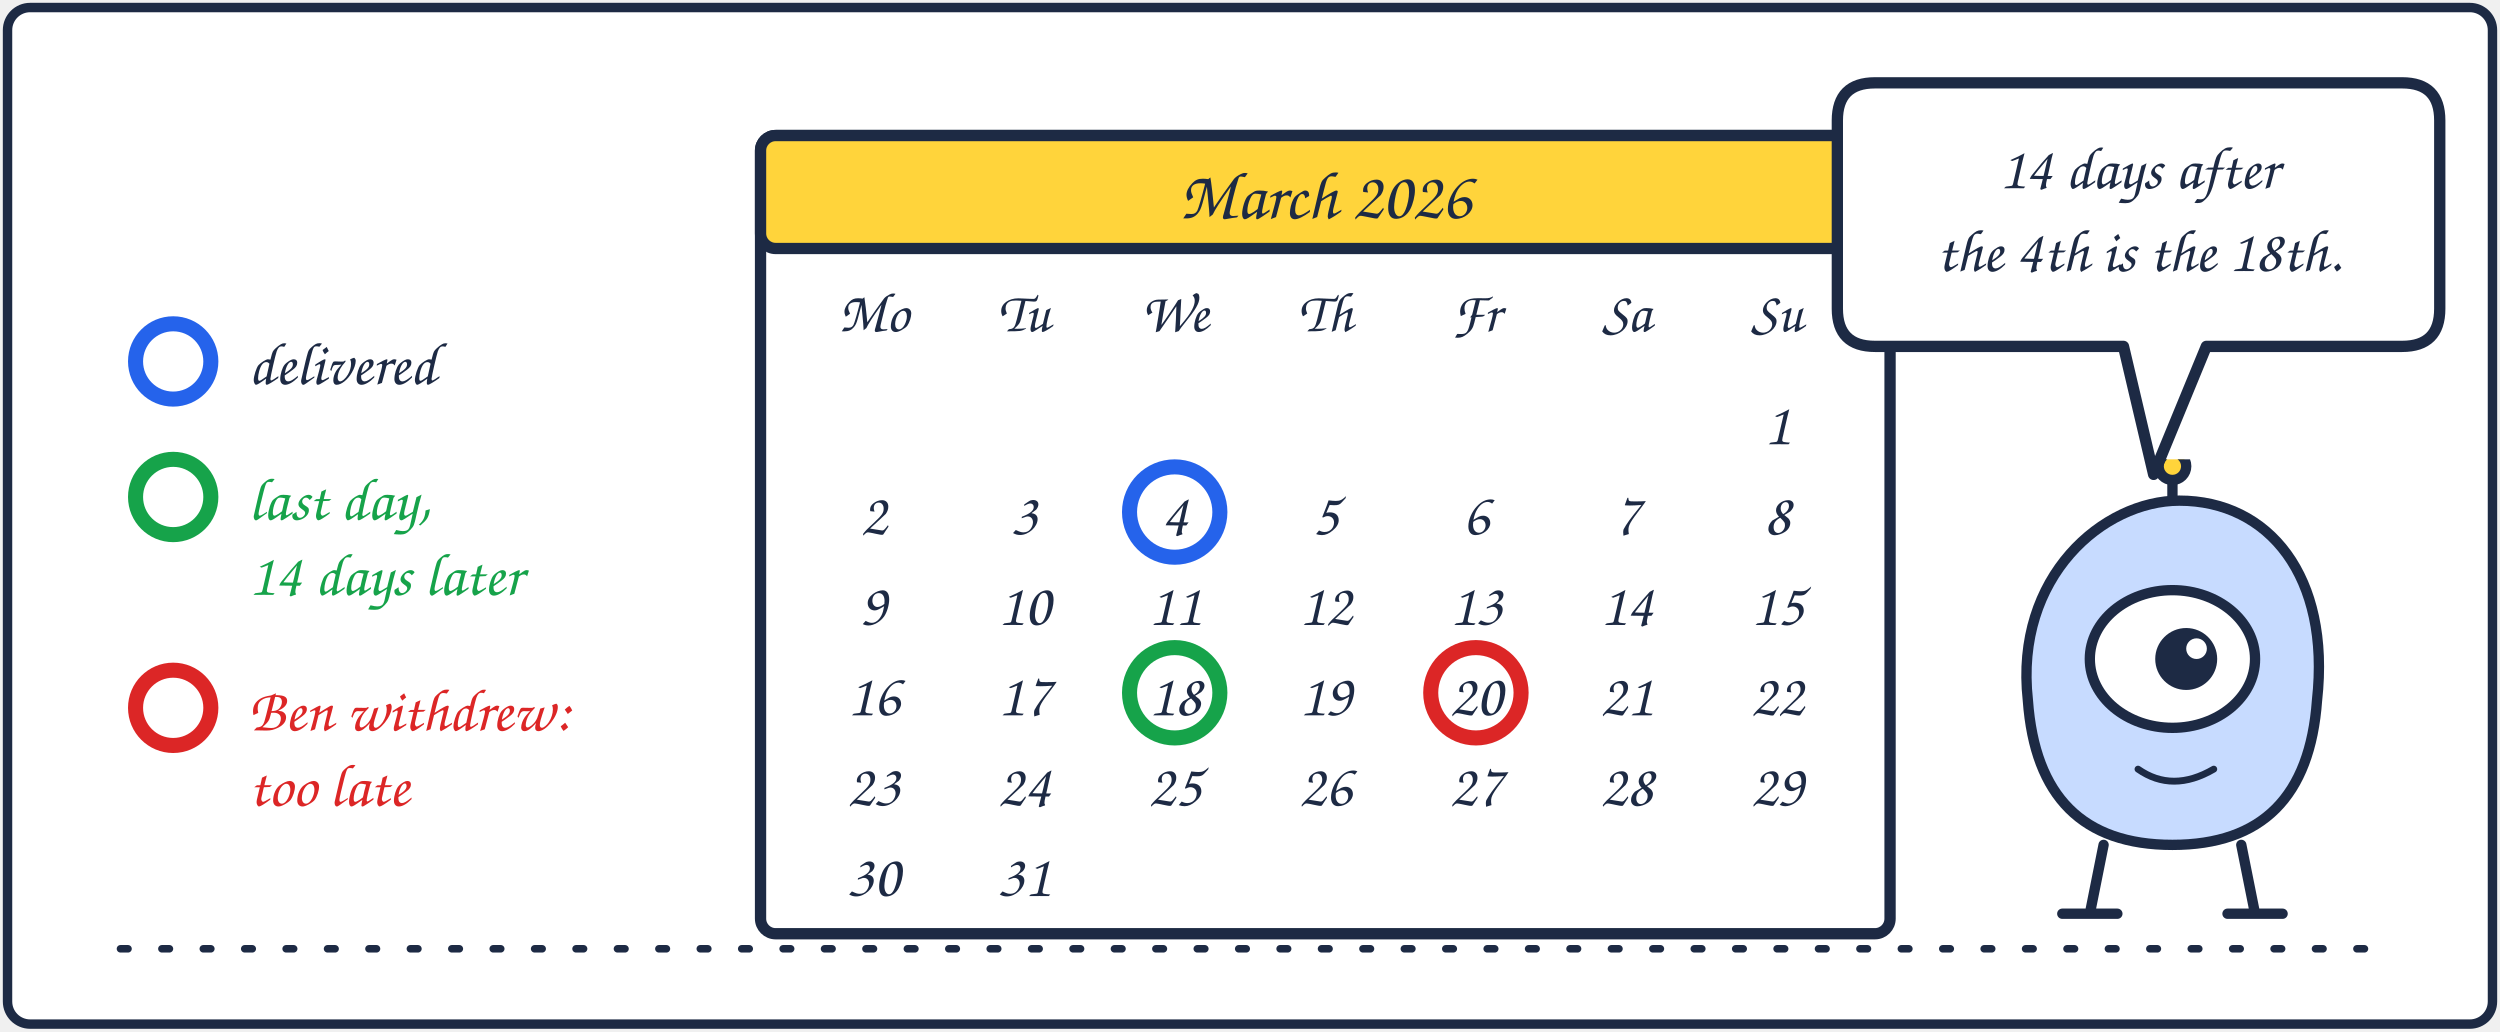
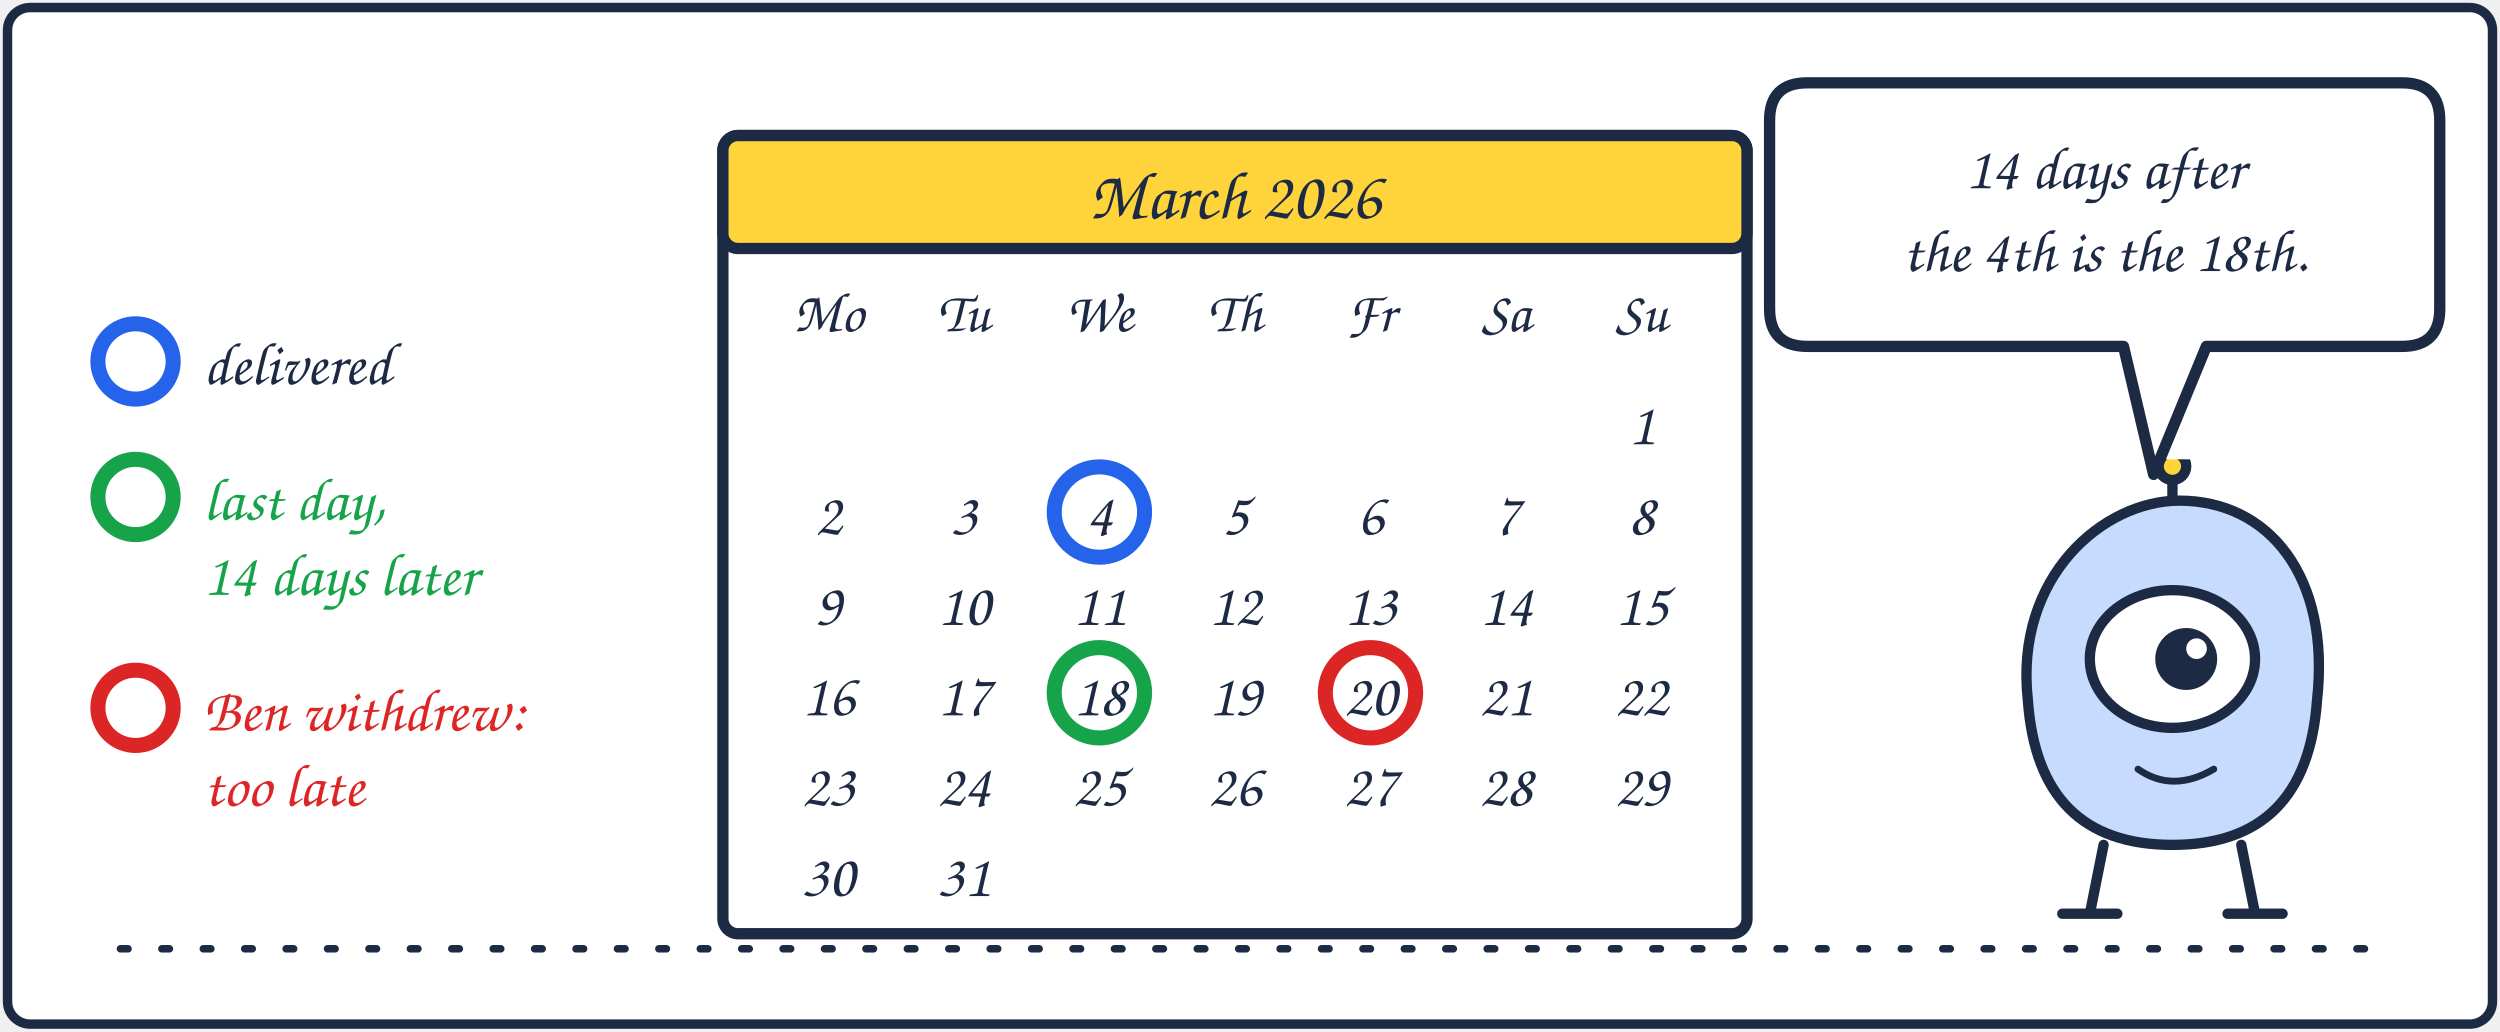
<svg xmlns="http://www.w3.org/2000/svg" viewBox="-12 -12 664 274" width="664" height="274" role="img">
  <style>
  .ln { fill: none; stroke: #1d2a44; stroke-width: 3; stroke-linecap: round; stroke-linejoin: round; }
  .thin { stroke-width: 2; }
  .inkf { fill: #1d2a44; }
  .paperf { fill: #ffffff; stroke: #1d2a44; stroke-width: 3; stroke-linejoin: round; }
  .skyf { fill: #c7dbff; stroke: #1d2a44; stroke-width: 3; stroke-linejoin: round; }
  .hif { fill: #ffd43b; stroke: #1d2a44; stroke-width: 3; stroke-linejoin: round; }
  .okl { fill: none; stroke: #16a34a; stroke-width: 4; stroke-linejoin: round; }
  .nol { fill: none; stroke: #dc2626; stroke-width: 4; stroke-linejoin: round; }
  .hand { font-family: "Patrick Hand", "Comic Neue", "Comic Sans MS", "Chalkboard SE", cursive; fill: #1d2a44; }
  .handok { font-family: "Patrick Hand", "Comic Neue", "Comic Sans MS", "Chalkboard SE", cursive; fill: #16a34a; }
  .handno { font-family: "Patrick Hand", "Comic Neue", "Comic Sans MS", "Chalkboard SE", cursive; fill: #dc2626; }
  .mono { font-family: "JetBrains Mono", Menlo, Consolas, monospace; fill: #1d2a44; }
</style>
  <defs>
    <symbol id="mind" viewBox="0 0 120 140">
      <path class="skyf" d="M18 70 C14 34 40 12 62 12 C88 12 106 34 102 70 C100 98 86 112 60 112 C34 112 20 98 18 70 Z" />
      <ellipse class="paperf" cx="60" cy="58" rx="24" ry="20" />
      <g class="blink">
        <circle class="inkf" cx="64" cy="58" r="9" />
        <circle fill="#ffffff" cx="67" cy="55" r="3" />
      </g>
      <path class="ln thin" d="M50 90 Q60 97 72 90" />
      <path class="ln" d="M40 112 L36 132 M80 112 L84 132 M28 132 L44 132 M76 132 L92 132" />
      <path class="ln" d="M60 12 L60 2" />
      <circle class="hif" cx="60" cy="2" r="4" />
    </symbol>
    <symbol id="checker" viewBox="0 0 120 140">
      <rect fill="#f3d697" stroke="#1d2a44" stroke-width="3" stroke-linejoin="round" x="28" y="30" width="64" height="82" rx="6" />
      <path class="ln thin" d="M38 48 L82 48 M38 60 L82 60 M38 72 L70 72" />
      <circle class="paperf" cx="48" cy="20" r="0" />
      <circle class="inkf" cx="50" cy="40" r="0" />
      <path class="ln" d="M44 112 L40 132 M76 112 L80 132 M32 132 L48 132 M72 132 L88 132" />
      <circle class="inkf" cx="48" cy="88" r="4" />
      <circle class="inkf" cx="72" cy="88" r="4" />
      <path class="ln thin" d="M50 102 L70 102" />
      <path class="ln" d="M44 80 L54 78 M66 78 L76 80" />
    </symbol>
    <symbol id="chatty" viewBox="0 0 140 140">
      <path class="paperf" d="M20 30 Q20 12 40 12 L100 12 Q120 12 120 30 L120 80 Q120 98 100 98 L56 98 L34 122 L38 98 Q20 98 20 80 Z" />
      <circle class="inkf" cx="52" cy="48" r="6" />
      <circle class="inkf" cx="88" cy="48" r="6" />
      <path class="ln" d="M46 70 Q70 88 94 70" />
      <path class="ln thin" d="M124 22 L134 14 M126 40 L138 40 M124 58 L134 66" />
    </symbol>
    <symbol id="quill" viewBox="0 0 120 140">
      <path class="ln" d="M40 58 L24 76 M80 58 L96 76" />
      <rect fill="#b8e3c9" stroke="#1d2a44" stroke-width="3" stroke-linejoin="round" x="40" y="8" width="40" height="80" rx="16" />
      <path class="ln thin" d="M40 32 L80 32 M74 12 L74 44" />
      <circle class="inkf" cx="52" cy="54" r="4" />
      <circle class="inkf" cx="68" cy="54" r="4" />
      <path class="ln thin" d="M52 68 Q60 75 68 68" />
      <path class="paperf" d="M44 88 L76 88 L60 118 Z" />
      <path class="ln thin" d="M60 96 L60 110" />
      <circle class="inkf" cx="60" cy="96" r="2.5" />
      <path class="ln" d="M52 103 L46 132 M68 103 L74 132 M36 132 L50 132 M70 132 L84 132" />
    </symbol>
  </defs>
  <rect x="-10" y="-10" width="660" height="270" rx="6" fill="#ffffff" stroke="#1d2a44" stroke-width="2.5" />
  <path class="ln thin" d="M20 240 L620 240" stroke-dasharray="2 9" />
-   <rect class="paperf" x="190" y="24" width="300" height="212" rx="4" />
-   <rect class="hif" x="190" y="24" width="300" height="30" rx="4" />
-   <text class="hand" x="340" y="46" font-size="18" text-anchor="middle">March 2026</text>
-   <text class="hand" x="220" y="76" font-size="15" text-anchor="middle">Mo</text>
-   <text class="hand" x="260" y="76" font-size="15" text-anchor="middle">Tu</text>
-   <text class="hand" x="300" y="76" font-size="15" text-anchor="middle">We</text>
-   <text class="hand" x="340" y="76" font-size="15" text-anchor="middle">Th</text>
-   <text class="hand" x="380" y="76" font-size="15" text-anchor="middle">Fr</text>
-   <text class="hand" x="420" y="76" font-size="15" text-anchor="middle">Sa</text>
-   <text class="hand" x="460" y="76" font-size="15" text-anchor="middle">Su</text>
-   <text class="hand" x="460" y="106" font-size="16" text-anchor="middle">1</text>
-   <text class="hand" x="220" y="130" font-size="16" text-anchor="middle">2</text>
-   <text class="hand" x="260" y="130" font-size="16" text-anchor="middle">3</text>
-   <text class="hand" x="300" y="130" font-size="16" text-anchor="middle">4</text>
-   <text class="hand" x="340" y="130" font-size="16" text-anchor="middle">5</text>
-   <text class="hand" x="380" y="130" font-size="16" text-anchor="middle">6</text>
-   <text class="hand" x="420" y="130" font-size="16" text-anchor="middle">7</text>
-   <text class="hand" x="460" y="130" font-size="16" text-anchor="middle">8</text>
-   <text class="hand" x="220" y="154" font-size="16" text-anchor="middle">9</text>
-   <text class="hand" x="260" y="154" font-size="16" text-anchor="middle">10</text>
-   <text class="hand" x="300" y="154" font-size="16" text-anchor="middle">11</text>
-   <text class="hand" x="340" y="154" font-size="16" text-anchor="middle">12</text>
-   <text class="hand" x="380" y="154" font-size="16" text-anchor="middle">13</text>
-   <text class="hand" x="420" y="154" font-size="16" text-anchor="middle">14</text>
-   <text class="hand" x="460" y="154" font-size="16" text-anchor="middle">15</text>
-   <text class="hand" x="220" y="178" font-size="16" text-anchor="middle">16</text>
-   <text class="hand" x="260" y="178" font-size="16" text-anchor="middle">17</text>
-   <text class="hand" x="300" y="178" font-size="16" text-anchor="middle">18</text>
-   <text class="hand" x="340" y="178" font-size="16" text-anchor="middle">19</text>
-   <text class="hand" x="380" y="178" font-size="16" text-anchor="middle">20</text>
-   <text class="hand" x="420" y="178" font-size="16" text-anchor="middle">21</text>
-   <text class="hand" x="460" y="178" font-size="16" text-anchor="middle">22</text>
-   <text class="hand" x="220" y="202" font-size="16" text-anchor="middle">23</text>
-   <text class="hand" x="260" y="202" font-size="16" text-anchor="middle">24</text>
-   <text class="hand" x="300" y="202" font-size="16" text-anchor="middle">25</text>
-   <text class="hand" x="340" y="202" font-size="16" text-anchor="middle">26</text>
-   <text class="hand" x="380" y="202" font-size="16" text-anchor="middle">27</text>
-   <text class="hand" x="420" y="202" font-size="16" text-anchor="middle">28</text>
-   <text class="hand" x="460" y="202" font-size="16" text-anchor="middle">29</text>
-   <text class="hand" x="220" y="226" font-size="16" text-anchor="middle">30</text>
-   <text class="hand" x="260" y="226" font-size="16" text-anchor="middle">31</text>
-   <circle cx="300" cy="124" r="12" fill="none" stroke-width="4" stroke="#2563eb" />
-   <circle cx="300" cy="172" r="12" fill="none" stroke-width="4" stroke="#16a34a" />
-   <circle cx="380" cy="172" r="12" fill="none" stroke-width="4" stroke="#dc2626" />
-   <circle cx="34" cy="84" r="10" fill="none" stroke-width="4" stroke="#2563eb" />
-   <text class="hand" x="54" y="90" font-size="16">delivered</text>
-   <circle cx="34" cy="120" r="10" fill="none" stroke-width="4" stroke="#16a34a" />
-   <text class="handok" x="54" y="126" font-size="16">last day,</text>
-   <text class="handok" x="54" y="146" font-size="16">14 days later</text>
-   <circle cx="34" cy="176" r="10" fill="none" stroke-width="4" stroke="#dc2626" />
-   <text class="handno" x="54" y="182" font-size="16">Ben withdrew:</text>
-   <text class="handno" x="54" y="202" font-size="16">too late</text>
+   <rect class="paperf" x="180" y="24" width="272" height="212" rx="4" />
+   <rect class="hif" x="180" y="24" width="272" height="30" rx="4" />
+   <text class="hand" x="316" y="46" font-size="18" text-anchor="middle">March 2026</text>
+   <text class="hand" x="208" y="76" font-size="15" text-anchor="middle">Mo</text>
+   <text class="hand" x="244" y="76" font-size="15" text-anchor="middle">Tu</text>
+   <text class="hand" x="280" y="76" font-size="15" text-anchor="middle">We</text>
+   <text class="hand" x="316" y="76" font-size="15" text-anchor="middle">Th</text>
+   <text class="hand" x="352" y="76" font-size="15" text-anchor="middle">Fr</text>
+   <text class="hand" x="388" y="76" font-size="15" text-anchor="middle">Sa</text>
+   <text class="hand" x="424" y="76" font-size="15" text-anchor="middle">Su</text>
+   <text class="hand" x="424" y="106" font-size="16" text-anchor="middle">1</text>
+   <text class="hand" x="208" y="130" font-size="16" text-anchor="middle">2</text>
+   <text class="hand" x="244" y="130" font-size="16" text-anchor="middle">3</text>
+   <text class="hand" x="280" y="130" font-size="16" text-anchor="middle">4</text>
+   <text class="hand" x="316" y="130" font-size="16" text-anchor="middle">5</text>
+   <text class="hand" x="352" y="130" font-size="16" text-anchor="middle">6</text>
+   <text class="hand" x="388" y="130" font-size="16" text-anchor="middle">7</text>
+   <text class="hand" x="424" y="130" font-size="16" text-anchor="middle">8</text>
+   <text class="hand" x="208" y="154" font-size="16" text-anchor="middle">9</text>
+   <text class="hand" x="244" y="154" font-size="16" text-anchor="middle">10</text>
+   <text class="hand" x="280" y="154" font-size="16" text-anchor="middle">11</text>
+   <text class="hand" x="316" y="154" font-size="16" text-anchor="middle">12</text>
+   <text class="hand" x="352" y="154" font-size="16" text-anchor="middle">13</text>
+   <text class="hand" x="388" y="154" font-size="16" text-anchor="middle">14</text>
+   <text class="hand" x="424" y="154" font-size="16" text-anchor="middle">15</text>
+   <text class="hand" x="208" y="178" font-size="16" text-anchor="middle">16</text>
+   <text class="hand" x="244" y="178" font-size="16" text-anchor="middle">17</text>
+   <text class="hand" x="280" y="178" font-size="16" text-anchor="middle">18</text>
+   <text class="hand" x="316" y="178" font-size="16" text-anchor="middle">19</text>
+   <text class="hand" x="352" y="178" font-size="16" text-anchor="middle">20</text>
+   <text class="hand" x="388" y="178" font-size="16" text-anchor="middle">21</text>
+   <text class="hand" x="424" y="178" font-size="16" text-anchor="middle">22</text>
+   <text class="hand" x="208" y="202" font-size="16" text-anchor="middle">23</text>
+   <text class="hand" x="244" y="202" font-size="16" text-anchor="middle">24</text>
+   <text class="hand" x="280" y="202" font-size="16" text-anchor="middle">25</text>
+   <text class="hand" x="316" y="202" font-size="16" text-anchor="middle">26</text>
+   <text class="hand" x="352" y="202" font-size="16" text-anchor="middle">27</text>
+   <text class="hand" x="388" y="202" font-size="16" text-anchor="middle">28</text>
+   <text class="hand" x="424" y="202" font-size="16" text-anchor="middle">29</text>
+   <text class="hand" x="208" y="226" font-size="16" text-anchor="middle">30</text>
+   <text class="hand" x="244" y="226" font-size="16" text-anchor="middle">31</text>
+   <circle cx="280" cy="124" r="12" fill="none" stroke-width="4" stroke="#2563eb" />
+   <circle cx="280" cy="172" r="12" fill="none" stroke-width="4" stroke="#16a34a" />
+   <circle cx="352" cy="172" r="12" fill="none" stroke-width="4" stroke="#dc2626" />
+   <circle cx="24" cy="84" r="10" fill="none" stroke-width="4" stroke="#2563eb" />
+   <text class="hand" x="42" y="90" font-size="16">delivered</text>
+   <circle cx="24" cy="120" r="10" fill="none" stroke-width="4" stroke="#16a34a" />
+   <text class="handok" x="42" y="126" font-size="16">last day,</text>
+   <text class="handok" x="42" y="146" font-size="16">14 days later</text>
+   <circle cx="24" cy="176" r="10" fill="none" stroke-width="4" stroke="#dc2626" />
+   <text class="handno" x="42" y="182" font-size="16">Ben withdrew:</text>
+   <text class="handno" x="42" y="202" font-size="16">too late</text>
  <use href="#mind" x="510" y="110" width="110" height="128" />
-   <path class="paperf" d="M486 10 L626 10 Q636 10 636 20 L636 70 Q636 80 626 80 L574 80 L560 114 L552 80 L486 80 Q476 80 476 70 L476 20 Q476 10 486 10 Z" />
-   <text class="hand" x="556" y="50.333" font-size="16" text-anchor="middle" />
-   <text class="hand" x="556" y="38" font-size="16" text-anchor="middle">14 days after</text>
-   <text class="hand" x="556" y="60" font-size="16" text-anchor="middle">the 4th is the 18th.</text>
+   <path class="paperf" d="M468 10 L626 10 Q636 10 636 20 L636 70 Q636 80 626 80 L574 80 L560 114 L552 80 L468 80 Q458 80 458 70 L458 20 Q458 10 468 10 Z" />
+   <text class="hand" x="547" y="50.333" font-size="16" text-anchor="middle" />
+   <text class="hand" x="547" y="38" font-size="16" text-anchor="middle">14 days after</text>
+   <text class="hand" x="547" y="60" font-size="16" text-anchor="middle">the 4th is the 18th.</text>
</svg>
